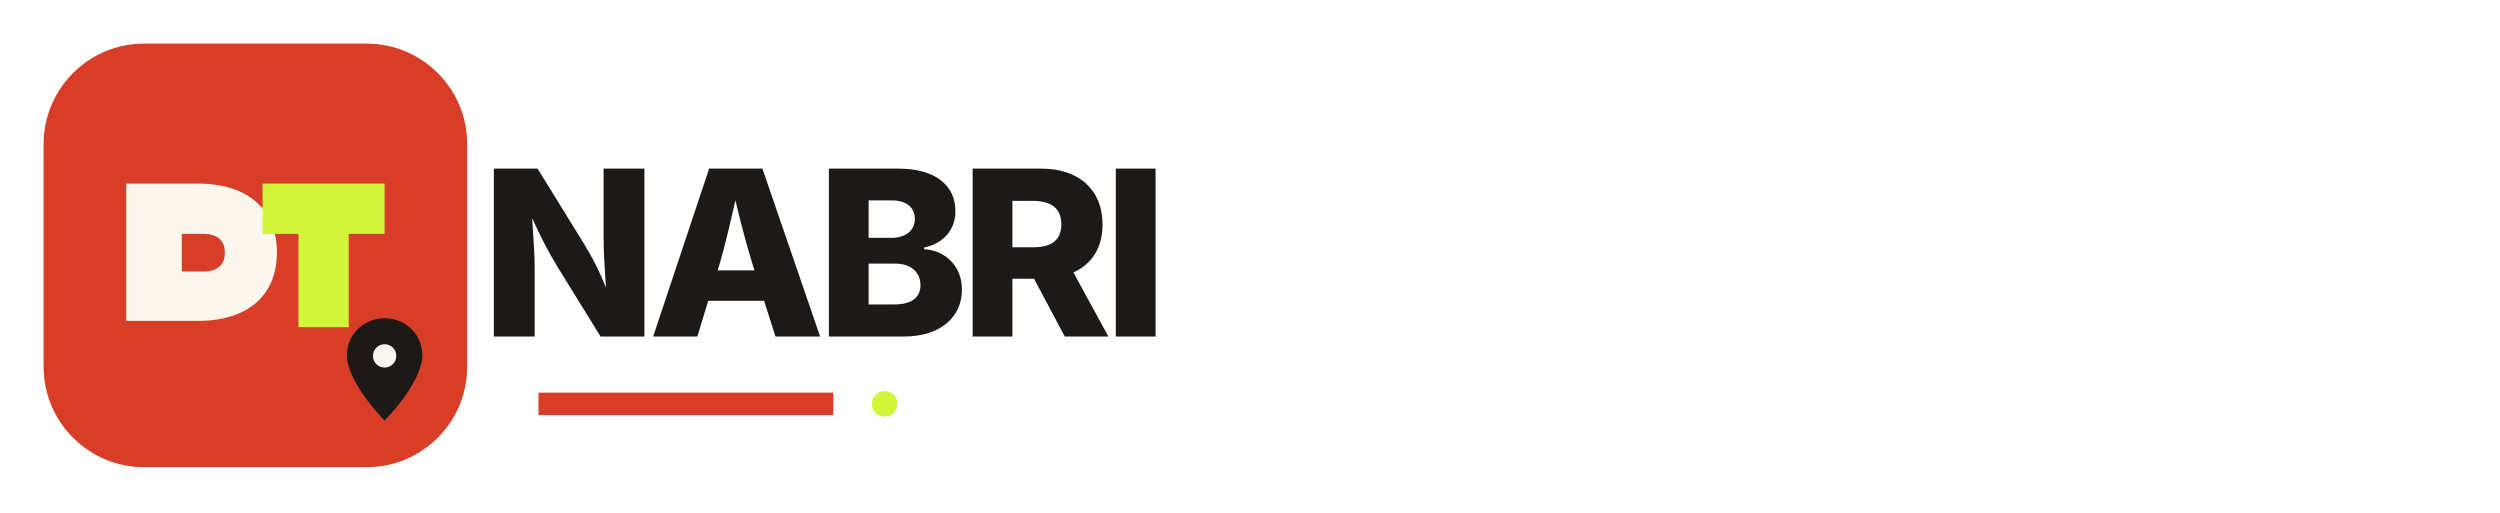
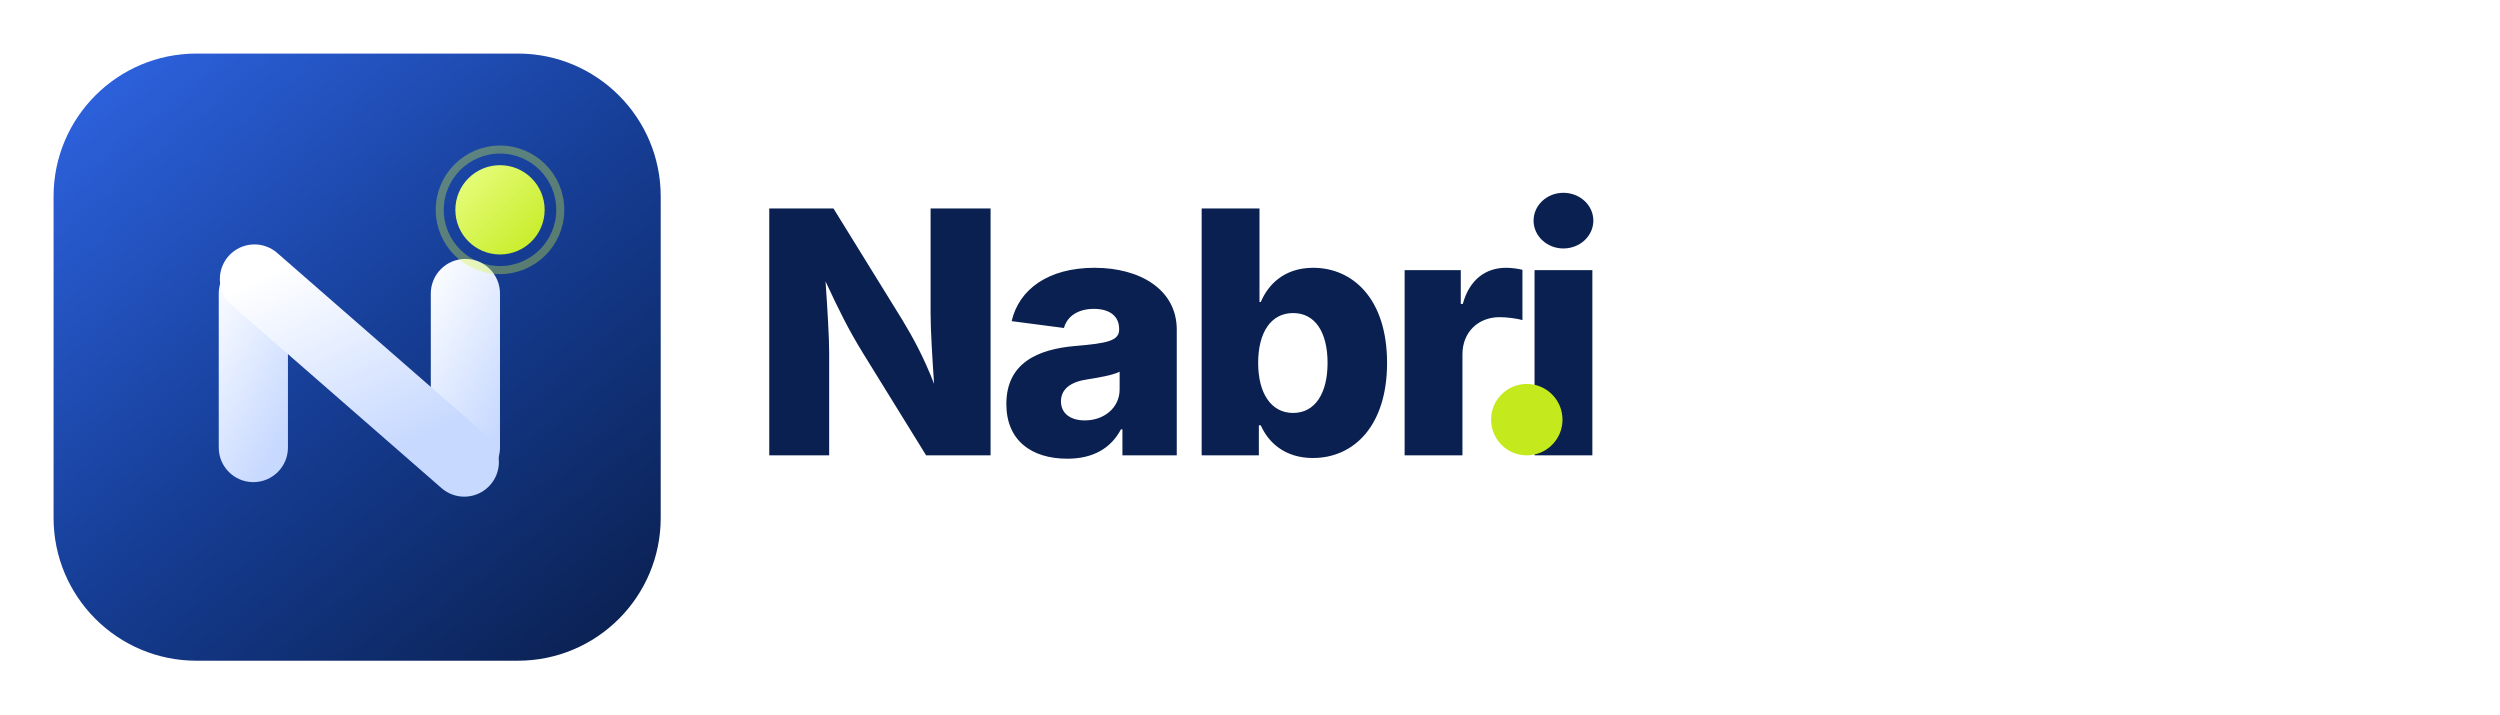
- <svg xmlns="http://www.w3.org/2000/svg" viewBox="0 0 780 160" fill="none">
-   <g transform="translate(8 8) scale(.28)">
-     <rect x="20" y="20" width="472" height="472" rx="112" fill="#D83D27" />
-     <path d="M112 336V176h80c56 0 88 29 88 77 0 47-32 76-88 76h-80Z" fill="#FBF7EF" />
-     <path d="M174 232h24c15 0 24 7 24 21s-9 21-24 21h-24v-42Z" fill="#D83D27" />
-     <path d="M304 176h96v56h-40v104h-56V232h-40v-56h40Z" fill="#D2F53C" />
-     <path d="M400 326c-23 0-42 18-42 41 0 31 42 73 42 73s42-42 42-73c0-23-19-41-42-41Z" fill="#1C1917" />
-     <circle cx="400" cy="368" r="13" fill="#FBF7EF" />
+ <svg xmlns="http://www.w3.org/2000/svg" width="560" height="160" viewBox="0 0 560 160" fill="none" role="img" aria-label="Nabri">
+   <defs>
+     <linearGradient id="bgF" x1="0.08" y1="0" x2="0.92" y2="1">
+       <stop offset="0" stop-color="#2E63E0" />
+       <stop offset="0.5" stop-color="#163E96" />
+       <stop offset="1" stop-color="#0A2050" />
+     </linearGradient>
+     <linearGradient id="limeF" x1="0" y1="0" x2="1" y2="1">
+       <stop offset="0" stop-color="#E9FF85" />
+       <stop offset="1" stop-color="#C4EA1E" />
+     </linearGradient>
+     <linearGradient id="nF" x1="0" y1="0" x2="0.55" y2="1">
+       <stop offset="0" stop-color="#FFFFFF" />
+       <stop offset="1" stop-color="#C7D9FF" />
+     </linearGradient>
+   </defs>
+   <g transform="translate(12 12)">
+     <rect width="136" height="136" rx="32" fill="url(#bgF)" />
+     <g fill="url(#nF)">
+       <rect x="37" y="46" width="15.5" height="50" rx="7.75" />
+       <rect x="84.5" y="46" width="15.5" height="50" rx="7.75" />
+     </g>
+     <line x1="45" y1="50.5" x2="92" y2="91.5" stroke="url(#nF)" stroke-width="15.5" stroke-linecap="round" />
+     <circle cx="100" cy="35" r="10" fill="url(#limeF)" />
+     <circle cx="100" cy="35" r="13.5" fill="none" stroke="#D8F53C" stroke-opacity="0.35" stroke-width="1.8" />
  </g>
-   <text x="150" y="105" fill="#1C1917" font-family="Plus Jakarta Sans, Inter, sans-serif" font-size="72" font-weight="800" letter-spacing="-3">NABRI</text>
-   <path d="M168 126h92" stroke="#D83D27" stroke-width="7" />
-   <circle cx="276" cy="126" r="4" fill="#D2F53C" />
+   <text x="168" y="102" fill="#0A2050" font-family="'Plus Jakarta Sans', Inter, system-ui, sans-serif" font-size="76" font-weight="800" letter-spacing="-3">Nabri</text>
+   <circle cx="342" cy="94" r="8" fill="#C4EA1E" />
</svg>
